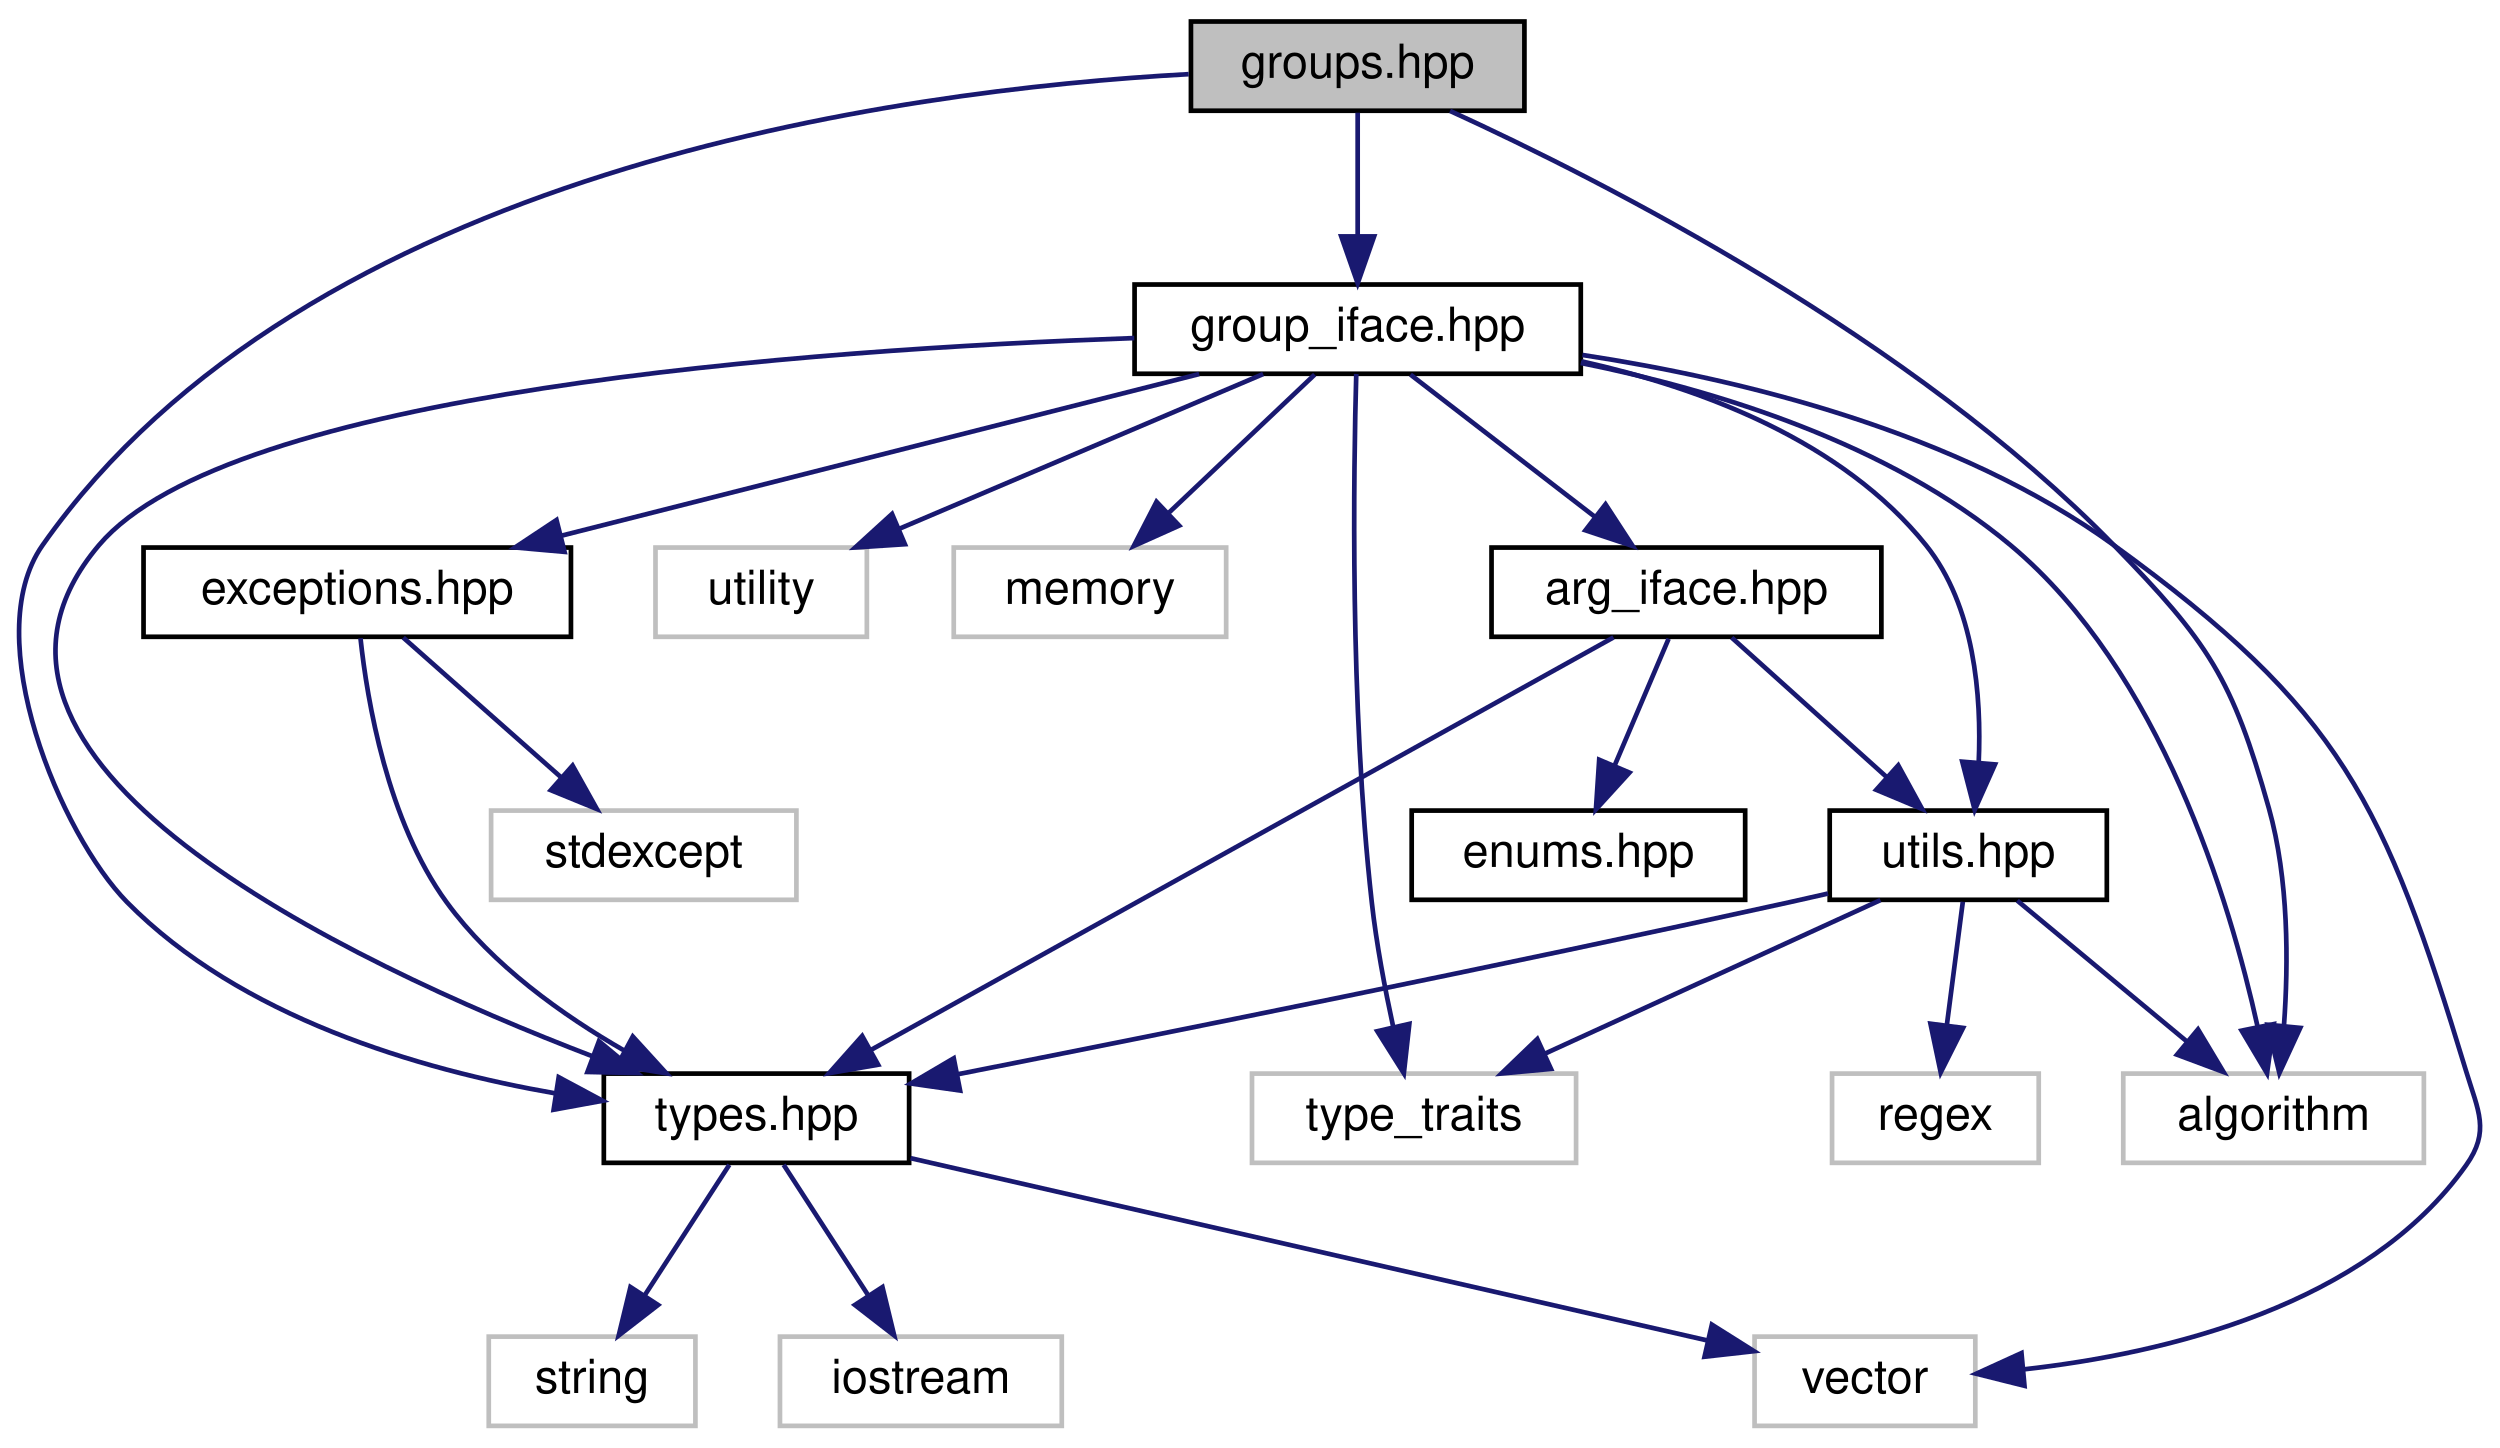
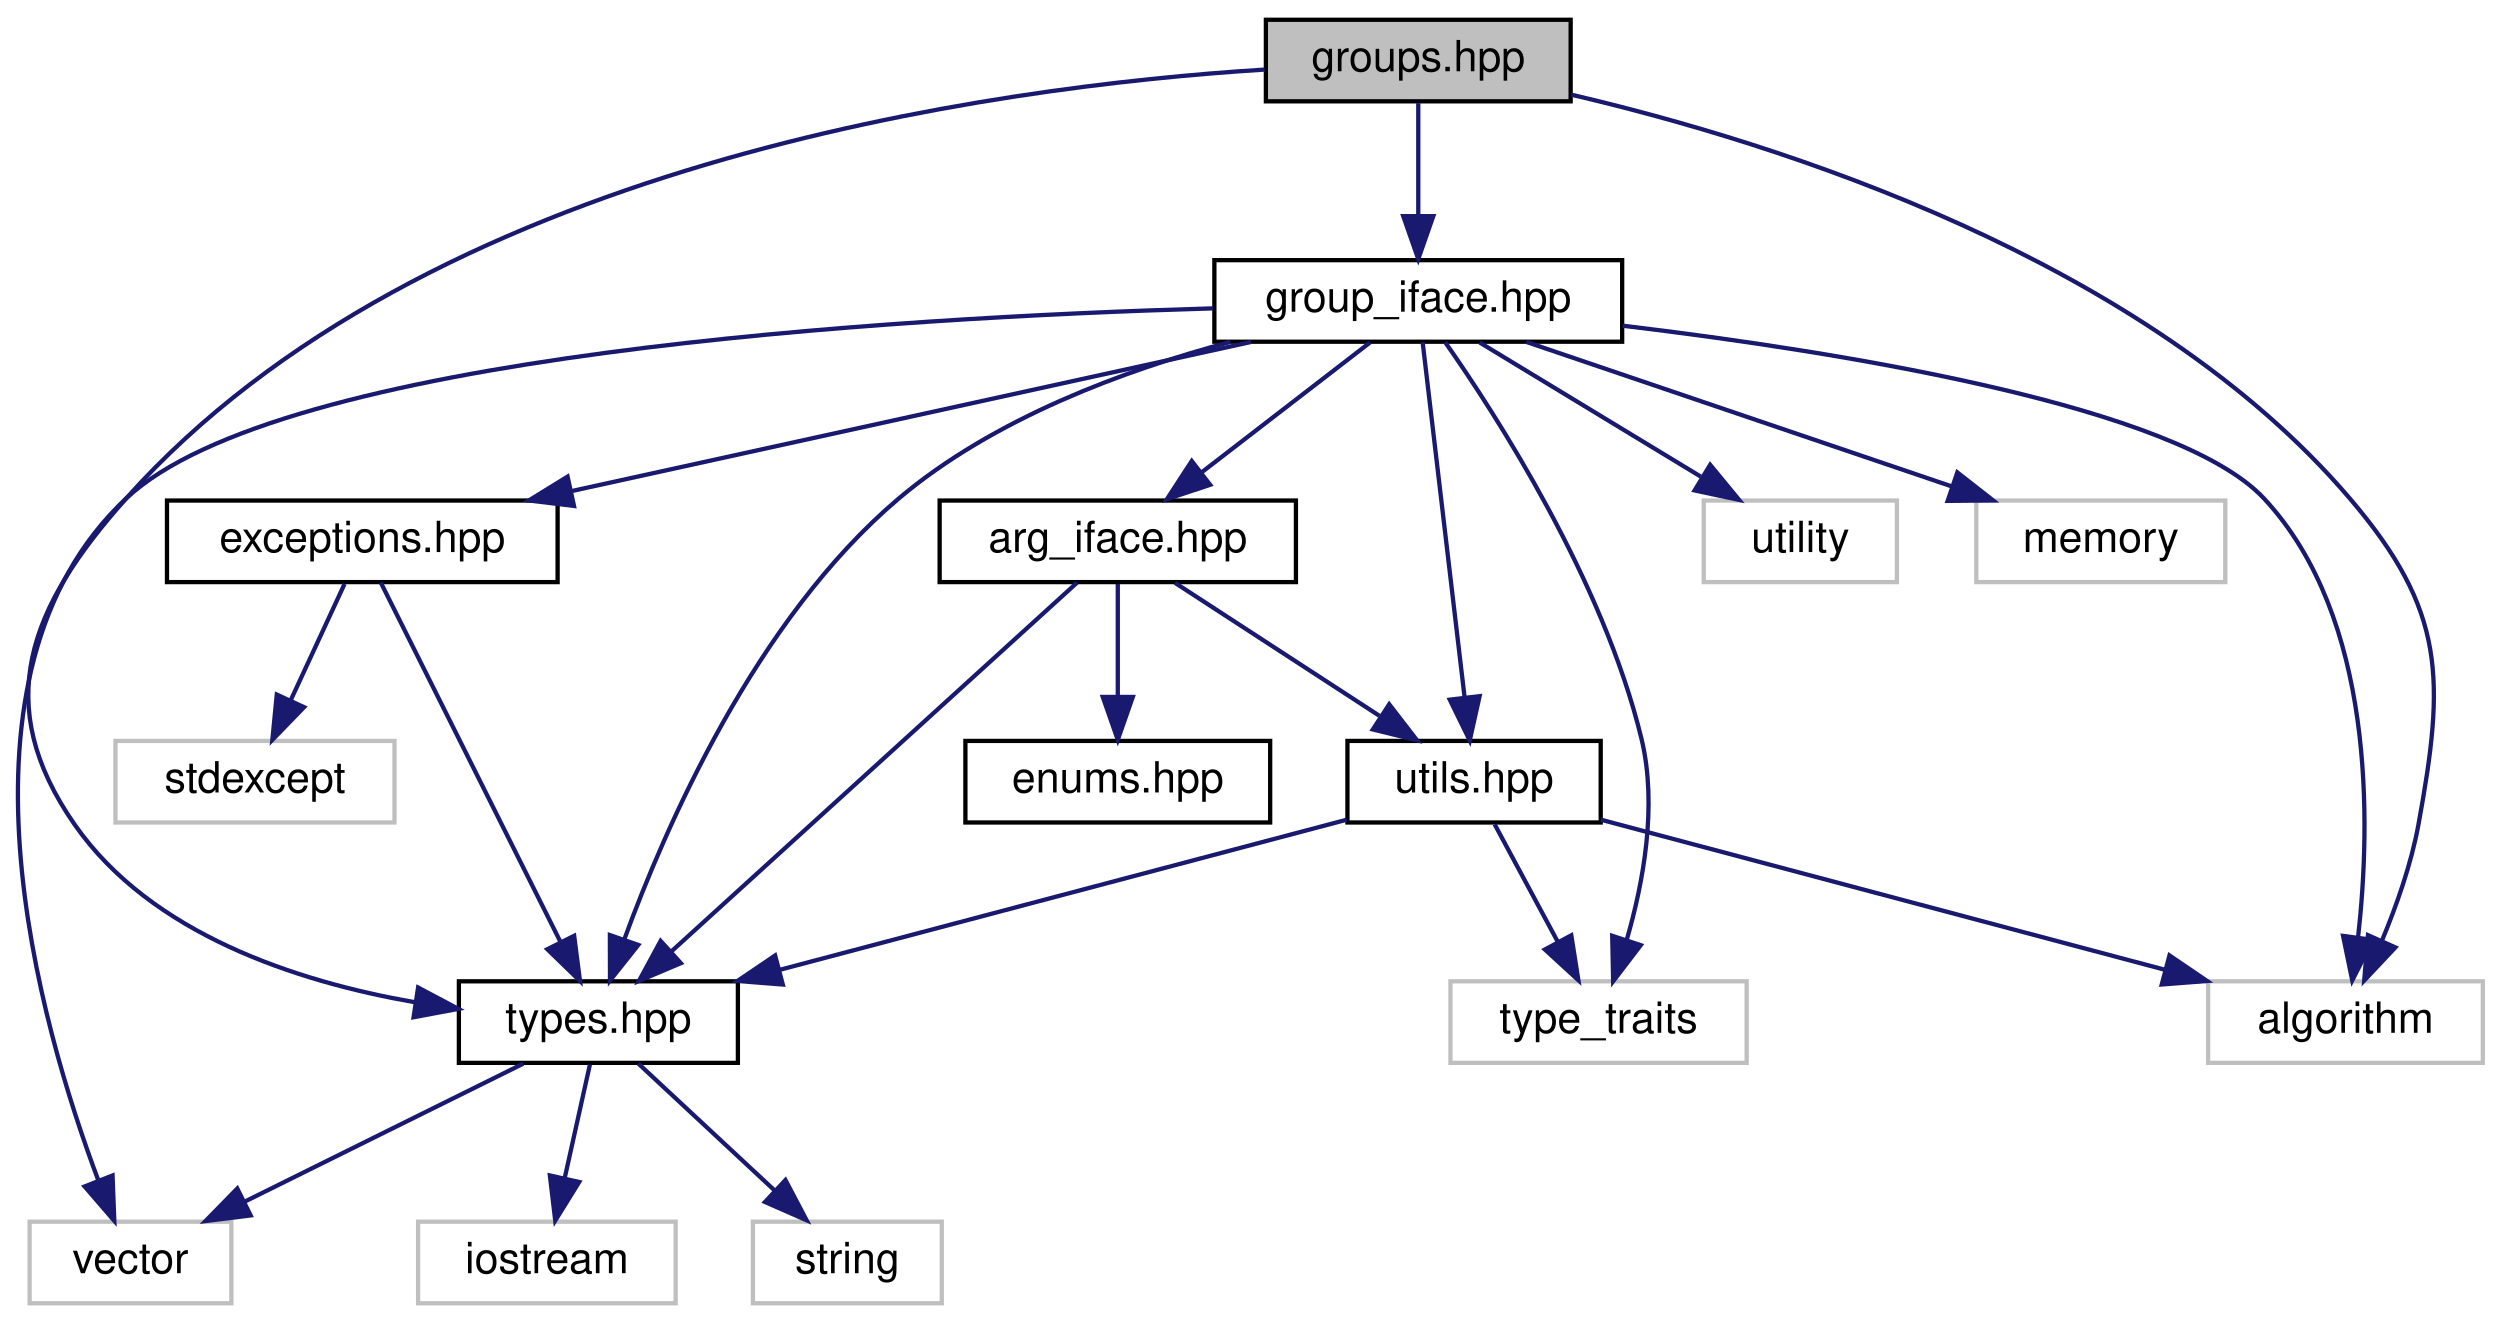
- <svg xmlns="http://www.w3.org/2000/svg" xmlns:xlink="http://www.w3.org/1999/xlink" width="532pt" height="308pt" viewBox="0.00 0.00 532.27 308.00">
+ <svg xmlns="http://www.w3.org/2000/svg" xmlns:xlink="http://www.w3.org/1999/xlink" width="582pt" height="308pt" viewBox="0.00 0.00 582.40 308.00">
  <g id="graph0" class="graph" transform="scale(1 1) rotate(0) translate(4 304)">
    <g id="node1" class="node">
      <g id="a_node1">
        <a xlink:title=" ">
-           <polygon fill="#bfbfbf" stroke="black" points="249.56,-280.5 249.56,-299.5 320.56,-299.5 320.56,-280.5 249.56,-280.5" />
-           <text text-anchor="middle" x="285.06" y="-287.5" font-family="Helvetica,sans-Serif" font-size="10.00">groups.hpp</text>
+           <polygon fill="#bfbfbf" stroke="black" points="290.9,-280.5 290.9,-299.5 361.9,-299.5 361.9,-280.5 290.9,-280.5" />
+           <text text-anchor="middle" x="326.4" y="-287.5" font-family="Helvetica,sans-Serif" font-size="10.00">groups.hpp</text>
        </a>
      </g>
    </g>
    <g id="node2" class="node">
      <g id="a_node2">
        <a xlink:href="group__iface_8hpp.html" target="_top" xlink:title=" ">
-           <polygon fill="none" stroke="black" points="237.56,-224.5 237.56,-243.5 332.56,-243.5 332.56,-224.5 237.56,-224.5" />
-           <text text-anchor="middle" x="285.06" y="-231.5" font-family="Helvetica,sans-Serif" font-size="10.00">group_iface.hpp</text>
+           <polygon fill="none" stroke="black" points="278.9,-224.5 278.9,-243.5 373.9,-243.5 373.9,-224.5 278.9,-224.5" />
+           <text text-anchor="middle" x="326.4" y="-231.5" font-family="Helvetica,sans-Serif" font-size="10.00">group_iface.hpp</text>
        </a>
      </g>
    </g>
    <g id="edge1" class="edge">
-       <path fill="none" stroke="midnightblue" d="M285.06,-280.08C285.06,-273.01 285.06,-262.86 285.06,-253.99" />
-       <polygon fill="midnightblue" stroke="midnightblue" points="288.56,-253.75 285.06,-243.75 281.56,-253.75 288.56,-253.75" />
-     </g>
-     <g id="node6" class="node">
-       <g id="a_node6">
+       <path fill="none" stroke="midnightblue" d="M326.4,-280.08C326.4,-273.01 326.4,-262.86 326.4,-253.99" />
+       <polygon fill="midnightblue" stroke="midnightblue" points="329.9,-253.75 326.4,-243.75 322.9,-253.75 329.9,-253.75" />
+     </g>
+     <g id="node5" class="node">
+       <g id="a_node5">
        <a xlink:href="types_8hpp.html" target="_top" xlink:title=" ">
-           <polygon fill="none" stroke="black" points="124.56,-56.5 124.56,-75.5 189.56,-75.5 189.56,-56.5 124.56,-56.5" />
-           <text text-anchor="middle" x="157.06" y="-63.5" font-family="Helvetica,sans-Serif" font-size="10.00">types.hpp</text>
+           <polygon fill="none" stroke="black" points="102.9,-56.5 102.9,-75.5 167.9,-75.5 167.9,-56.5 102.9,-56.5" />
+           <text text-anchor="middle" x="135.4" y="-63.5" font-family="Helvetica,sans-Serif" font-size="10.00">types.hpp</text>
+         </a>
+       </g>
+     </g>
+     <g id="edge22" class="edge">
+       <path fill="none" stroke="midnightblue" d="M290.61,-287.9C227.18,-283.91 95.17,-266.11 25.4,-188 2.62,-162.5 -6.15,-140.05 13.4,-112 31.14,-86.55 65,-75.45 92.56,-70.64" />
+       <polygon fill="midnightblue" stroke="midnightblue" points="93.4,-74.05 102.76,-69.08 92.35,-67.13 93.4,-74.05" />
+     </g>
+     <g id="node9" class="node">
+       <g id="a_node9">
+         <a xlink:title=" ">
+           <polygon fill="none" stroke="#bfbfbf" points="510.4,-56.5 510.4,-75.5 574.4,-75.5 574.4,-56.5 510.4,-56.5" />
+           <text text-anchor="middle" x="542.4" y="-63.5" font-family="Helvetica,sans-Serif" font-size="10.00">algorithm</text>
        </a>
      </g>
    </g>
    <g id="edge23" class="edge">
-       <path fill="none" stroke="midnightblue" d="M249.09,-288.29C187.06,-284.89 61.19,-267.93 5.06,-188 -8.79,-168.28 9.05,-126.2 23.06,-112 47.19,-87.55 85,-76.38 114.31,-71.28" />
-       <polygon fill="midnightblue" stroke="midnightblue" points="114.95,-74.73 124.29,-69.72 113.87,-67.81 114.95,-74.73" />
-     </g>
-     <g id="node10" class="node">
-       <g id="a_node10">
-         <a xlink:title=" ">
-           <polygon fill="none" stroke="#bfbfbf" points="448.06,-56.5 448.06,-75.5 512.06,-75.5 512.06,-56.5 448.06,-56.5" />
-           <text text-anchor="middle" x="480.06" y="-63.5" font-family="Helvetica,sans-Serif" font-size="10.00">algorithm</text>
-         </a>
-       </g>
-     </g>
-     <g id="edge24" class="edge">
-       <path fill="none" stroke="midnightblue" d="M304.73,-280.46C337.31,-265.56 403.15,-232.11 446.06,-188 466.2,-167.29 471.24,-159.81 479.06,-132 483.31,-116.87 483.23,-98.98 482.28,-85.79" />
-       <polygon fill="midnightblue" stroke="midnightblue" points="485.74,-85.23 481.3,-75.61 478.77,-85.9 485.74,-85.23" />
+       <path fill="none" stroke="midnightblue" d="M362,-282.06C410.19,-270.8 495.64,-243.93 543.4,-188 565.82,-161.75 565.6,-145.96 559.4,-112 557.71,-102.76 554.23,-92.95 550.85,-84.85" />
+       <polygon fill="midnightblue" stroke="midnightblue" points="554.03,-83.4 546.77,-75.69 547.64,-86.25 554.03,-83.4" />
    </g>
    <g id="node3" class="node">
      <g id="a_node3">
        <a xlink:href="arg__iface_8hpp.html" target="_top" xlink:title=" ">
-           <polygon fill="none" stroke="black" points="313.56,-168.5 313.56,-187.5 396.56,-187.5 396.56,-168.5 313.56,-168.5" />
-           <text text-anchor="middle" x="355.06" y="-175.5" font-family="Helvetica,sans-Serif" font-size="10.00">arg_iface.hpp</text>
+           <polygon fill="none" stroke="black" points="214.9,-168.5 214.9,-187.5 297.9,-187.5 297.9,-168.5 214.9,-168.5" />
+           <text text-anchor="middle" x="256.4" y="-175.5" font-family="Helvetica,sans-Serif" font-size="10.00">arg_iface.hpp</text>
        </a>
      </g>
    </g>
    <g id="edge2" class="edge">
-       <path fill="none" stroke="midnightblue" d="M296.3,-224.32C306.85,-216.18 322.86,-203.84 335.5,-194.09" />
-       <polygon fill="midnightblue" stroke="midnightblue" points="337.83,-196.71 343.61,-187.83 333.55,-191.17 337.83,-196.71" />
+       <path fill="none" stroke="midnightblue" d="M315.16,-224.32C304.6,-216.18 288.6,-203.84 275.96,-194.09" />
+       <polygon fill="midnightblue" stroke="midnightblue" points="277.91,-191.17 267.85,-187.83 273.63,-196.71 277.91,-191.17" />
    </g>
    <g id="node4" class="node">
      <g id="a_node4">
        <a xlink:href="utils_8hpp.html" target="_top" xlink:title=" ">
-           <polygon fill="none" stroke="black" points="385.56,-112.5 385.56,-131.5 444.56,-131.5 444.56,-112.5 385.56,-112.5" />
-           <text text-anchor="middle" x="415.06" y="-119.5" font-family="Helvetica,sans-Serif" font-size="10.00">utils.hpp</text>
+           <polygon fill="none" stroke="black" points="309.9,-112.5 309.9,-131.5 368.9,-131.5 368.9,-112.5 309.9,-112.5" />
+           <text text-anchor="middle" x="339.4" y="-119.5" font-family="Helvetica,sans-Serif" font-size="10.00">utils.hpp</text>
+         </a>
+       </g>
+     </g>
+     <g id="edge12" class="edge">
+       <path fill="none" stroke="midnightblue" d="M327.42,-224.37C329.52,-206.62 334.36,-165.67 337.2,-141.6" />
+       <polygon fill="midnightblue" stroke="midnightblue" points="340.69,-141.93 338.39,-131.59 333.74,-141.11 340.69,-141.93" />
+     </g>
+     <g id="edge16" class="edge">
+       <path fill="none" stroke="midnightblue" d="M282.63,-224.46C257.81,-217.85 227.41,-206.58 205.4,-188 171.99,-159.79 150.94,-111.35 141.39,-85.13" />
+       <polygon fill="midnightblue" stroke="midnightblue" points="144.69,-83.97 138.1,-75.67 138.08,-86.27 144.69,-83.97" />
+     </g>
+     <g id="node8" class="node">
+       <g id="a_node8">
+         <a xlink:title=" ">
+           <polygon fill="none" stroke="#bfbfbf" points="2.9,-0.5 2.9,-19.5 49.9,-19.5 49.9,-0.5 2.9,-0.5" />
+           <text text-anchor="middle" x="26.4" y="-7.5" font-family="Helvetica,sans-Serif" font-size="10.00">vector</text>
+         </a>
+       </g>
+     </g>
+     <g id="edge17" class="edge">
+       <path fill="none" stroke="midnightblue" d="M278.62,-232.27C203.12,-230.11 61.12,-221.55 25.4,-188 -18.43,-146.83 5.33,-65.18 18.96,-28.99" />
+       <polygon fill="midnightblue" stroke="midnightblue" points="22.22,-30.27 22.63,-19.69 15.71,-27.71 22.22,-30.27" />
+     </g>
+     <g id="edge19" class="edge">
+       <path fill="none" stroke="midnightblue" d="M374.03,-228.23C425.67,-222.04 503.41,-209.41 523.4,-188 549.31,-160.24 548.32,-112.33 545.35,-85.89" />
+       <polygon fill="midnightblue" stroke="midnightblue" points="548.78,-85.14 543.98,-75.7 541.84,-86.08 548.78,-85.14" />
+     </g>
+     <g id="node10" class="node">
+       <g id="a_node10">
+         <a xlink:title=" ">
+           <polygon fill="none" stroke="#bfbfbf" points="333.9,-56.5 333.9,-75.5 402.9,-75.5 402.9,-56.5 333.9,-56.5" />
+           <text text-anchor="middle" x="368.4" y="-63.5" font-family="Helvetica,sans-Serif" font-size="10.00">type_traits</text>
+         </a>
+       </g>
+     </g>
+     <g id="edge18" class="edge">
+       <path fill="none" stroke="midnightblue" d="M332.67,-224.38C344.43,-207.61 369.44,-168.99 378.4,-132 382.18,-116.4 378.79,-98.32 374.97,-85.2" />
+       <polygon fill="midnightblue" stroke="midnightblue" points="378.23,-83.92 371.8,-75.5 371.58,-86.1 378.23,-83.92" />
+     </g>
+     <g id="node12" class="node">
+       <g id="a_node12">
+         <a xlink:href="exceptions_8hpp.html" target="_top" xlink:title=" ">
+           <polygon fill="none" stroke="black" points="34.9,-168.5 34.9,-187.5 125.9,-187.5 125.9,-168.5 34.9,-168.5" />
+           <text text-anchor="middle" x="80.4" y="-175.5" font-family="Helvetica,sans-Serif" font-size="10.00">exceptions.hpp</text>
        </a>
      </g>
    </g>
    <g id="edge13" class="edge">
-       <path fill="none" stroke="midnightblue" d="M332.7,-227.15C358.33,-221.45 388.24,-210.2 406.06,-188 416.41,-175.1 417.91,-155.92 417.28,-141.74" />
-       <polygon fill="midnightblue" stroke="midnightblue" points="420.75,-141.33 416.43,-131.65 413.78,-141.91 420.75,-141.33" />
-     </g>
-     <g id="edge17" class="edge">
-       <path fill="none" stroke="midnightblue" d="M237.49,-232.1C168.2,-229.67 44.75,-220.73 17.06,-188 -21.43,-142.52 69.32,-99.43 122.26,-79.14" />
-       <polygon fill="midnightblue" stroke="midnightblue" points="123.52,-82.4 131.66,-75.62 121.07,-75.85 123.52,-82.4" />
-     </g>
-     <g id="node9" class="node">
-       <g id="a_node9">
-         <a xlink:title=" ">
-           <polygon fill="none" stroke="#bfbfbf" points="369.56,-0.5 369.56,-19.5 416.56,-19.5 416.56,-0.5 369.56,-0.5" />
-           <text text-anchor="middle" x="393.06" y="-7.5" font-family="Helvetica,sans-Serif" font-size="10.00">vector</text>
-         </a>
-       </g>
-     </g>
-     <g id="edge18" class="edge">
-       <path fill="none" stroke="midnightblue" d="M332.91,-228.5C367.11,-223.29 412.79,-212.08 446.06,-188 494.58,-152.87 503.64,-133.32 521.06,-76 523.64,-67.5 526.2,-63.25 521.06,-56 499.86,-26.08 457.12,-15.91 426.87,-12.53" />
-       <polygon fill="midnightblue" stroke="midnightblue" points="427.03,-9.03 416.75,-11.6 426.39,-16 427.03,-9.03" />
+       <path fill="none" stroke="midnightblue" d="M287.42,-224.44C244.51,-215.02 175.46,-199.87 129.03,-189.68" />
+       <polygon fill="midnightblue" stroke="midnightblue" points="129.72,-186.24 119.2,-187.52 128.22,-193.08 129.72,-186.24" />
+     </g>
+     <g id="node14" class="node">
+       <g id="a_node14">
+         <a xlink:title=" ">
+           <polygon fill="none" stroke="#bfbfbf" points="392.9,-168.5 392.9,-187.5 437.9,-187.5 437.9,-168.5 392.9,-168.5" />
+           <text text-anchor="middle" x="415.4" y="-175.5" font-family="Helvetica,sans-Serif" font-size="10.00">utility</text>
+         </a>
+       </g>
    </g>
    <g id="edge20" class="edge">
-       <path fill="none" stroke="midnightblue" d="M332.56,-226.8C361.66,-220.93 398.17,-209.63 424.06,-188 456.08,-161.25 470.77,-112.18 476.66,-85.49" />
-       <polygon fill="midnightblue" stroke="midnightblue" points="480.12,-86.04 478.67,-75.55 473.26,-84.65 480.12,-86.04" />
+       <path fill="none" stroke="midnightblue" d="M340.7,-224.32C354.59,-215.9 375.89,-202.97 392.21,-193.07" />
+       <polygon fill="midnightblue" stroke="midnightblue" points="394.4,-195.83 401.14,-187.65 390.77,-189.85 394.4,-195.83" />
+     </g>
+     <g id="node15" class="node">
+       <g id="a_node15">
+         <a xlink:title=" ">
+           <polygon fill="none" stroke="#bfbfbf" points="456.4,-168.5 456.4,-187.5 514.4,-187.5 514.4,-168.5 456.4,-168.5" />
+           <text text-anchor="middle" x="485.4" y="-175.5" font-family="Helvetica,sans-Serif" font-size="10.00">memory</text>
+         </a>
+       </g>
+     </g>
+     <g id="edge21" class="edge">
+       <path fill="none" stroke="midnightblue" d="M351.6,-224.44C378.34,-215.36 420.8,-200.94 450.71,-190.78" />
+       <polygon fill="midnightblue" stroke="midnightblue" points="451.98,-194.05 460.33,-187.52 449.73,-187.42 451.98,-194.05" />
+     </g>
+     <g id="edge3" class="edge">
+       <path fill="none" stroke="midnightblue" d="M269.74,-168.32C282.56,-159.98 302.19,-147.21 317.34,-137.35" />
+       <polygon fill="midnightblue" stroke="midnightblue" points="319.63,-140.04 326.1,-131.65 315.81,-134.17 319.63,-140.04" />
+     </g>
+     <g id="edge10" class="edge">
+       <path fill="none" stroke="midnightblue" d="M246.91,-168.37C226.5,-149.81 178.21,-105.91 152.38,-82.44" />
+       <polygon fill="midnightblue" stroke="midnightblue" points="154.61,-79.73 144.85,-75.59 149.9,-84.91 154.61,-79.73" />
    </g>
    <g id="node11" class="node">
      <g id="a_node11">
-         <a xlink:title=" ">
-           <polygon fill="none" stroke="#bfbfbf" points="262.56,-56.5 262.56,-75.5 331.56,-75.5 331.56,-56.5 262.56,-56.5" />
-           <text text-anchor="middle" x="297.06" y="-63.5" font-family="Helvetica,sans-Serif" font-size="10.00">type_traits</text>
-         </a>
-       </g>
-     </g>
-     <g id="edge19" class="edge">
-       <path fill="none" stroke="midnightblue" d="M284.76,-224.46C284.2,-204.63 283.37,-153.98 288.06,-112 289.04,-103.18 290.87,-93.52 292.63,-85.42" />
-       <polygon fill="midnightblue" stroke="midnightblue" points="296.06,-86.09 294.89,-75.56 289.24,-84.52 296.06,-86.09" />
+         <a xlink:href="enums_8hpp.html" target="_top" xlink:title=" ">
+           <polygon fill="none" stroke="black" points="220.9,-112.5 220.9,-131.5 291.9,-131.5 291.9,-112.5 220.9,-112.5" />
+           <text text-anchor="middle" x="256.4" y="-119.5" font-family="Helvetica,sans-Serif" font-size="10.00">enums.hpp</text>
+         </a>
+       </g>
+     </g>
+     <g id="edge11" class="edge">
+       <path fill="none" stroke="midnightblue" d="M256.4,-168.08C256.4,-161.01 256.4,-150.86 256.4,-141.99" />
+       <polygon fill="midnightblue" stroke="midnightblue" points="259.9,-141.75 256.4,-131.75 252.9,-141.75 259.9,-141.75" />
+     </g>
+     <g id="edge4" class="edge">
+       <path fill="none" stroke="midnightblue" d="M309.74,-113.15C274.97,-103.95 217.11,-88.63 177.66,-78.18" />
+       <polygon fill="midnightblue" stroke="midnightblue" points="178.36,-74.75 167.8,-75.58 176.57,-81.52 178.36,-74.75" />
+     </g>
+     <g id="edge8" class="edge">
+       <path fill="none" stroke="midnightblue" d="M368.92,-113.15C403.52,-103.95 461.1,-88.63 500.36,-78.18" />
+       <polygon fill="midnightblue" stroke="midnightblue" points="501.4,-81.53 510.16,-75.58 499.6,-74.76 501.4,-81.53" />
+     </g>
+     <g id="edge9" class="edge">
+       <path fill="none" stroke="midnightblue" d="M344.19,-112.08C348.16,-104.69 353.93,-93.95 358.84,-84.81" />
+       <polygon fill="midnightblue" stroke="midnightblue" points="362.05,-86.22 363.7,-75.75 355.89,-82.91 362.05,-86.22" />
+     </g>
+     <g id="node6" class="node">
+       <g id="a_node6">
+         <a xlink:title=" ">
+           <polygon fill="none" stroke="#bfbfbf" points="171.4,-0.5 171.4,-19.5 215.4,-19.5 215.4,-0.5 171.4,-0.5" />
+           <text text-anchor="middle" x="193.4" y="-7.5" font-family="Helvetica,sans-Serif" font-size="10.00">string</text>
+         </a>
+       </g>
+     </g>
+     <g id="edge5" class="edge">
+       <path fill="none" stroke="midnightblue" d="M144.72,-56.32C153.29,-48.34 166.21,-36.31 176.59,-26.65" />
+       <polygon fill="midnightblue" stroke="midnightblue" points="178.98,-29.21 183.91,-19.83 174.21,-24.09 178.98,-29.21" />
+     </g>
+     <g id="node7" class="node">
+       <g id="a_node7">
+         <a xlink:title=" ">
+           <polygon fill="none" stroke="#bfbfbf" points="93.4,-0.5 93.4,-19.5 153.4,-19.5 153.4,-0.5 93.4,-0.5" />
+           <text text-anchor="middle" x="123.4" y="-7.5" font-family="Helvetica,sans-Serif" font-size="10.00">iostream</text>
+         </a>
+       </g>
+     </g>
+     <g id="edge6" class="edge">
+       <path fill="none" stroke="midnightblue" d="M133.42,-56.08C131.83,-48.93 129.54,-38.64 127.56,-29.69" />
+       <polygon fill="midnightblue" stroke="midnightblue" points="130.93,-28.75 125.35,-19.75 124.1,-30.27 130.93,-28.75" />
+     </g>
+     <g id="edge7" class="edge">
+       <path fill="none" stroke="midnightblue" d="M117.89,-56.32C100.33,-47.62 73.07,-34.12 52.87,-24.11" />
+       <polygon fill="midnightblue" stroke="midnightblue" points="54.39,-20.96 43.87,-19.65 51.28,-27.23 54.39,-20.96" />
+     </g>
+     <g id="edge15" class="edge">
+       <path fill="none" stroke="midnightblue" d="M84.72,-168.37C93.71,-150.38 114.63,-108.55 126.59,-84.63" />
+       <polygon fill="midnightblue" stroke="midnightblue" points="129.76,-86.1 131.11,-75.59 123.5,-82.97 129.76,-86.1" />
    </g>
    <g id="node13" class="node">
      <g id="a_node13">
-         <a xlink:href="exceptions_8hpp.html" target="_top" xlink:title=" ">
-           <polygon fill="none" stroke="black" points="26.56,-168.5 26.56,-187.5 117.56,-187.5 117.56,-168.5 26.56,-168.5" />
-           <text text-anchor="middle" x="72.06" y="-175.5" font-family="Helvetica,sans-Serif" font-size="10.00">exceptions.hpp</text>
+         <a xlink:title=" ">
+           <polygon fill="none" stroke="#bfbfbf" points="22.9,-112.5 22.9,-131.5 87.9,-131.5 87.9,-112.5 22.9,-112.5" />
+           <text text-anchor="middle" x="55.4" y="-119.5" font-family="Helvetica,sans-Serif" font-size="10.00">stdexcept</text>
        </a>
      </g>
    </g>
    <g id="edge14" class="edge">
-       <path fill="none" stroke="midnightblue" d="M251.31,-224.44C214.54,-215.12 155.61,-200.18 115.43,-190" />
-       <polygon fill="midnightblue" stroke="midnightblue" points="116.2,-186.58 105.65,-187.52 114.48,-193.37 116.2,-186.58" />
-     </g>
-     <g id="node15" class="node">
-       <g id="a_node15">
-         <a xlink:title=" ">
-           <polygon fill="none" stroke="#bfbfbf" points="135.56,-168.5 135.56,-187.5 180.56,-187.5 180.56,-168.5 135.56,-168.5" />
-           <text text-anchor="middle" x="158.06" y="-175.5" font-family="Helvetica,sans-Serif" font-size="10.00">utility</text>
-         </a>
-       </g>
-     </g>
-     <g id="edge21" class="edge">
-       <path fill="none" stroke="midnightblue" d="M264.93,-224.44C244.03,-215.56 211.12,-201.56 187.34,-191.45" />
-       <polygon fill="midnightblue" stroke="midnightblue" points="188.66,-188.21 178.09,-187.52 185.92,-194.65 188.66,-188.21" />
-     </g>
-     <g id="node16" class="node">
-       <g id="a_node16">
-         <a xlink:title=" ">
-           <polygon fill="none" stroke="#bfbfbf" points="199.06,-168.5 199.06,-187.5 257.06,-187.5 257.06,-168.5 199.06,-168.5" />
-           <text text-anchor="middle" x="228.06" y="-175.5" font-family="Helvetica,sans-Serif" font-size="10.00">memory</text>
-         </a>
-       </g>
-     </g>
-     <g id="edge22" class="edge">
-       <path fill="none" stroke="midnightblue" d="M275.9,-224.32C267.56,-216.42 255.02,-204.55 244.88,-194.94" />
-       <polygon fill="midnightblue" stroke="midnightblue" points="247.05,-192.17 237.38,-187.83 242.23,-197.25 247.05,-192.17" />
-     </g>
-     <g id="edge3" class="edge">
-       <path fill="none" stroke="midnightblue" d="M364.7,-168.32C373.57,-160.34 386.93,-148.31 397.66,-138.65" />
-       <polygon fill="midnightblue" stroke="midnightblue" points="400.15,-141.13 405.24,-131.83 395.47,-135.92 400.15,-141.13" />
-     </g>
-     <g id="edge11" class="edge">
-       <path fill="none" stroke="midnightblue" d="M339.52,-168.37C305.18,-149.29 222.62,-103.42 181.37,-80.51" />
-       <polygon fill="midnightblue" stroke="midnightblue" points="182.96,-77.39 172.52,-75.59 179.56,-83.51 182.96,-77.39" />
-     </g>
-     <g id="node12" class="node">
-       <g id="a_node12">
-         <a xlink:href="enums_8hpp.html" target="_top" xlink:title=" ">
-           <polygon fill="none" stroke="black" points="296.56,-112.5 296.56,-131.5 367.56,-131.5 367.56,-112.5 296.56,-112.5" />
-           <text text-anchor="middle" x="332.06" y="-119.5" font-family="Helvetica,sans-Serif" font-size="10.00">enums.hpp</text>
-         </a>
-       </g>
-     </g>
-     <g id="edge12" class="edge">
-       <path fill="none" stroke="midnightblue" d="M351.26,-168.08C348.14,-160.77 343.63,-150.18 339.77,-141.1" />
-       <polygon fill="midnightblue" stroke="midnightblue" points="342.92,-139.58 335.78,-131.75 336.48,-142.32 342.92,-139.58" />
-     </g>
-     <g id="node5" class="node">
-       <g id="a_node5">
-         <a xlink:title=" ">
-           <polygon fill="none" stroke="#bfbfbf" points="386.06,-56.5 386.06,-75.5 430.06,-75.5 430.06,-56.5 386.06,-56.5" />
-           <text text-anchor="middle" x="408.06" y="-63.5" font-family="Helvetica,sans-Serif" font-size="10.00">regex</text>
-         </a>
-       </g>
-     </g>
-     <g id="edge4" class="edge">
-       <path fill="none" stroke="midnightblue" d="M413.9,-112.08C412.97,-104.93 411.64,-94.64 410.48,-85.69" />
-       <polygon fill="midnightblue" stroke="midnightblue" points="413.95,-85.22 409.19,-75.75 407.01,-86.12 413.95,-85.22" />
-     </g>
-     <g id="edge5" class="edge">
-       <path fill="none" stroke="midnightblue" d="M385.21,-113.84C382.45,-113.21 379.71,-112.58 377.06,-112 315.6,-98.44 244.17,-84.09 199.79,-75.34" />
-       <polygon fill="midnightblue" stroke="midnightblue" points="200.41,-71.89 189.92,-73.39 199.06,-78.76 200.41,-71.89" />
-     </g>
-     <g id="edge9" class="edge">
-       <path fill="none" stroke="midnightblue" d="M425.5,-112.32C435.2,-104.26 449.87,-92.08 461.56,-82.37" />
-       <polygon fill="midnightblue" stroke="midnightblue" points="463.97,-84.92 469.42,-75.83 459.5,-79.53 463.97,-84.92" />
-     </g>
-     <g id="edge10" class="edge">
-       <path fill="none" stroke="midnightblue" d="M396.36,-112.44C377.11,-103.64 346.9,-89.81 324.86,-79.72" />
-       <polygon fill="midnightblue" stroke="midnightblue" points="326.22,-76.5 315.67,-75.52 323.3,-82.86 326.22,-76.5" />
-     </g>
-     <g id="node7" class="node">
-       <g id="a_node7">
-         <a xlink:title=" ">
-           <polygon fill="none" stroke="#bfbfbf" points="100.06,-0.5 100.06,-19.5 144.06,-19.5 144.06,-0.5 100.06,-0.5" />
-           <text text-anchor="middle" x="122.06" y="-7.5" font-family="Helvetica,sans-Serif" font-size="10.00">string</text>
-         </a>
-       </g>
-     </g>
-     <g id="edge6" class="edge">
-       <path fill="none" stroke="midnightblue" d="M151.28,-56.08C146.38,-48.53 139.23,-37.49 133.22,-28.23" />
-       <polygon fill="midnightblue" stroke="midnightblue" points="136.11,-26.24 127.73,-19.75 130.23,-30.05 136.11,-26.24" />
-     </g>
-     <g id="node8" class="node">
-       <g id="a_node8">
-         <a xlink:title=" ">
-           <polygon fill="none" stroke="#bfbfbf" points="162.06,-0.5 162.06,-19.5 222.06,-19.5 222.06,-0.5 162.06,-0.5" />
-           <text text-anchor="middle" x="192.06" y="-7.5" font-family="Helvetica,sans-Serif" font-size="10.00">iostream</text>
-         </a>
-       </g>
-     </g>
-     <g id="edge7" class="edge">
-       <path fill="none" stroke="midnightblue" d="M162.84,-56.08C167.73,-48.53 174.88,-37.49 180.89,-28.23" />
-       <polygon fill="midnightblue" stroke="midnightblue" points="183.88,-30.05 186.38,-19.75 178.01,-26.24 183.88,-30.05" />
-     </g>
-     <g id="edge8" class="edge">
-       <path fill="none" stroke="midnightblue" d="M189.87,-57.49C234.64,-47.25 314.43,-28.99 359.56,-18.67" />
-       <polygon fill="midnightblue" stroke="midnightblue" points="360.47,-22.05 369.44,-16.4 358.91,-15.22 360.47,-22.05" />
-     </g>
-     <g id="edge16" class="edge">
-       <path fill="none" stroke="midnightblue" d="M72.75,-168.19C74.18,-154.86 78.48,-129.31 91.06,-112 100.79,-98.6 115.81,-87.91 129.06,-80.31" />
-       <polygon fill="midnightblue" stroke="midnightblue" points="130.73,-83.39 137.87,-75.56 127.41,-77.23 130.73,-83.39" />
-     </g>
-     <g id="node14" class="node">
-       <g id="a_node14">
-         <a xlink:title=" ">
-           <polygon fill="none" stroke="#bfbfbf" points="100.56,-112.5 100.56,-131.5 165.56,-131.5 165.56,-112.5 100.56,-112.5" />
-           <text text-anchor="middle" x="133.06" y="-119.5" font-family="Helvetica,sans-Serif" font-size="10.00">stdexcept</text>
-         </a>
-       </g>
-     </g>
-     <g id="edge15" class="edge">
-       <path fill="none" stroke="midnightblue" d="M81.86,-168.32C90.88,-160.34 104.46,-148.31 115.38,-138.65" />
-       <polygon fill="midnightblue" stroke="midnightblue" points="117.91,-141.08 123.08,-131.83 113.27,-135.84 117.91,-141.08" />
+       <path fill="none" stroke="midnightblue" d="M76.27,-168.08C72.89,-160.77 67.99,-150.18 63.78,-141.1" />
+       <polygon fill="midnightblue" stroke="midnightblue" points="66.83,-139.36 59.45,-131.75 60.48,-142.3 66.83,-139.36" />
    </g>
  </g>
</svg>
